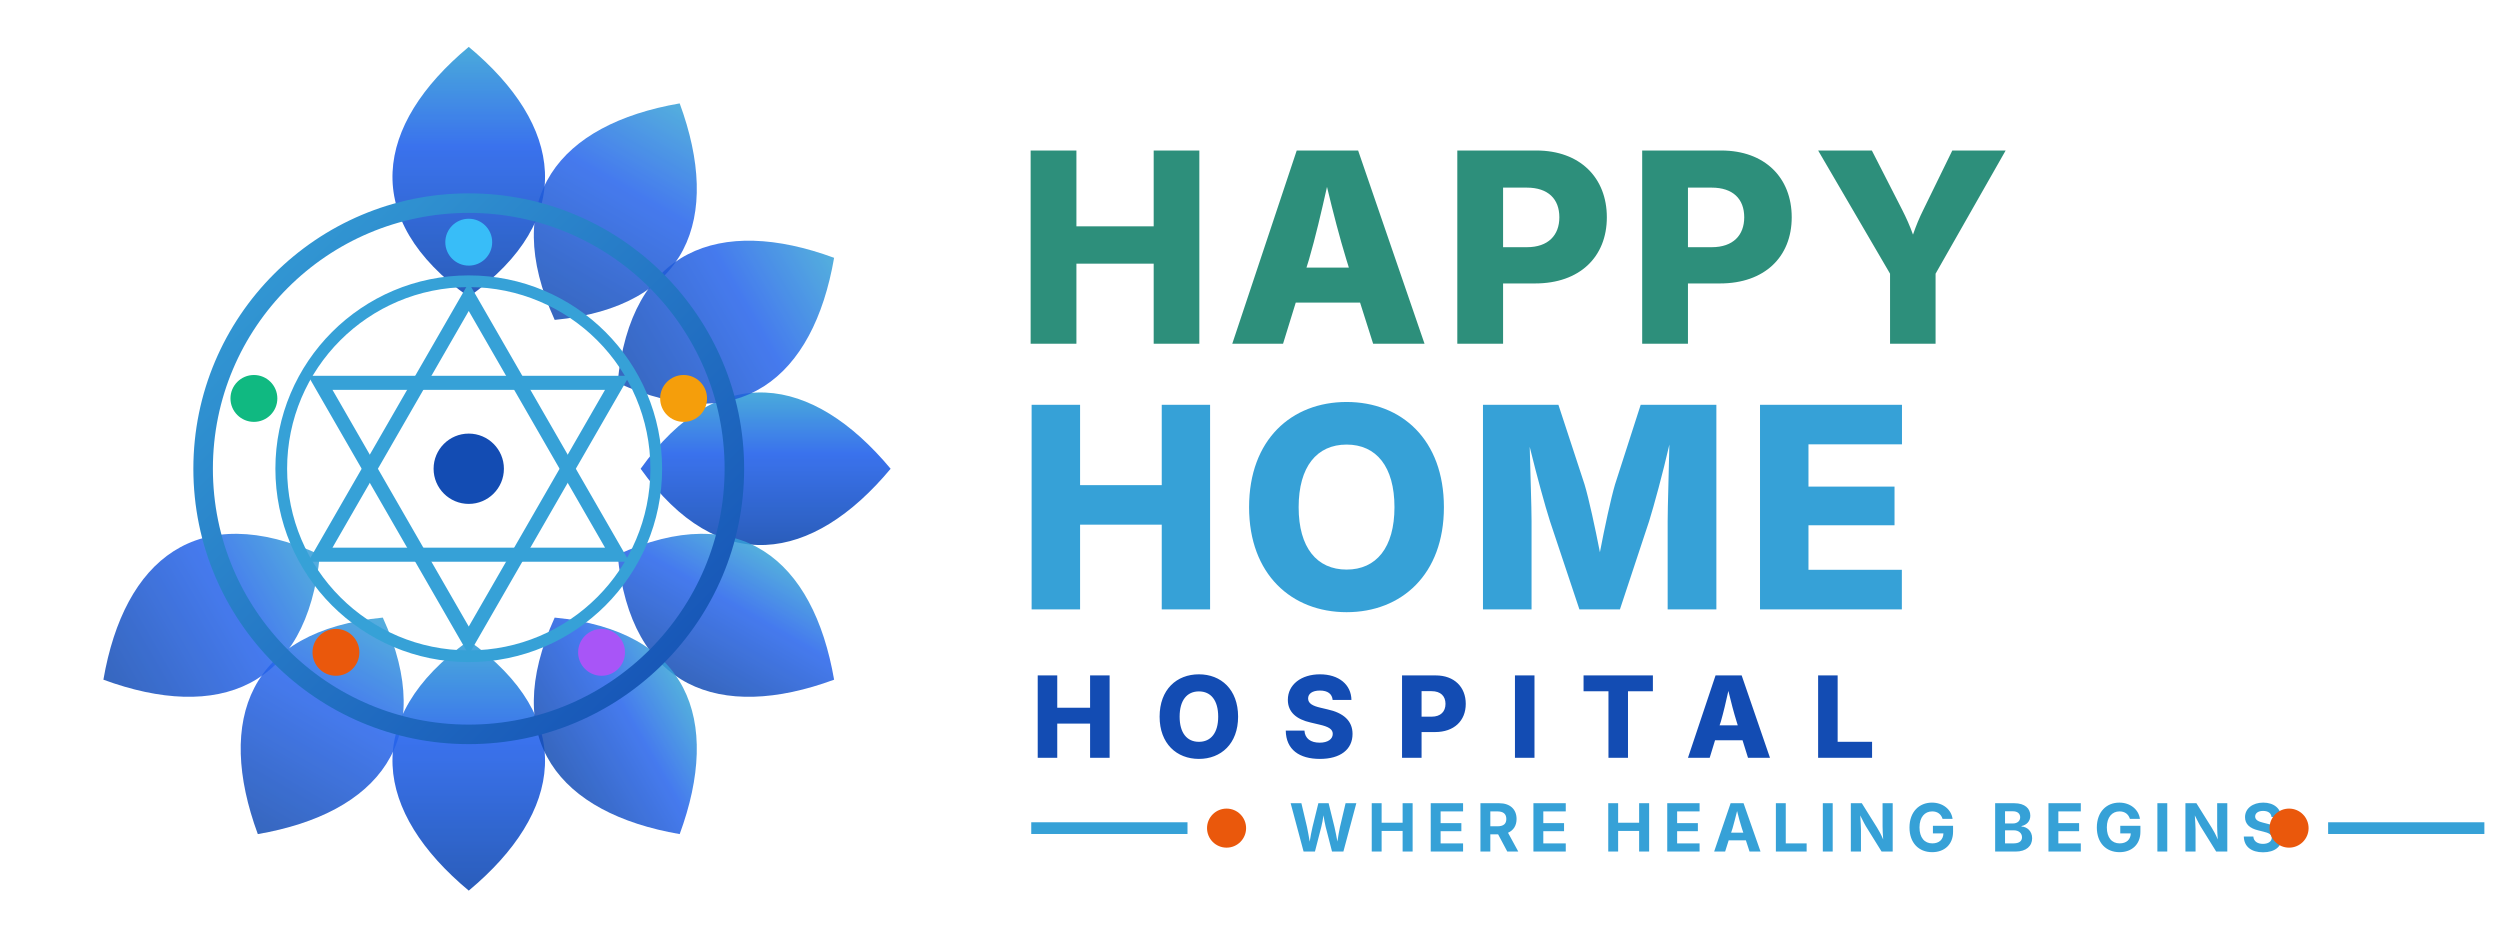
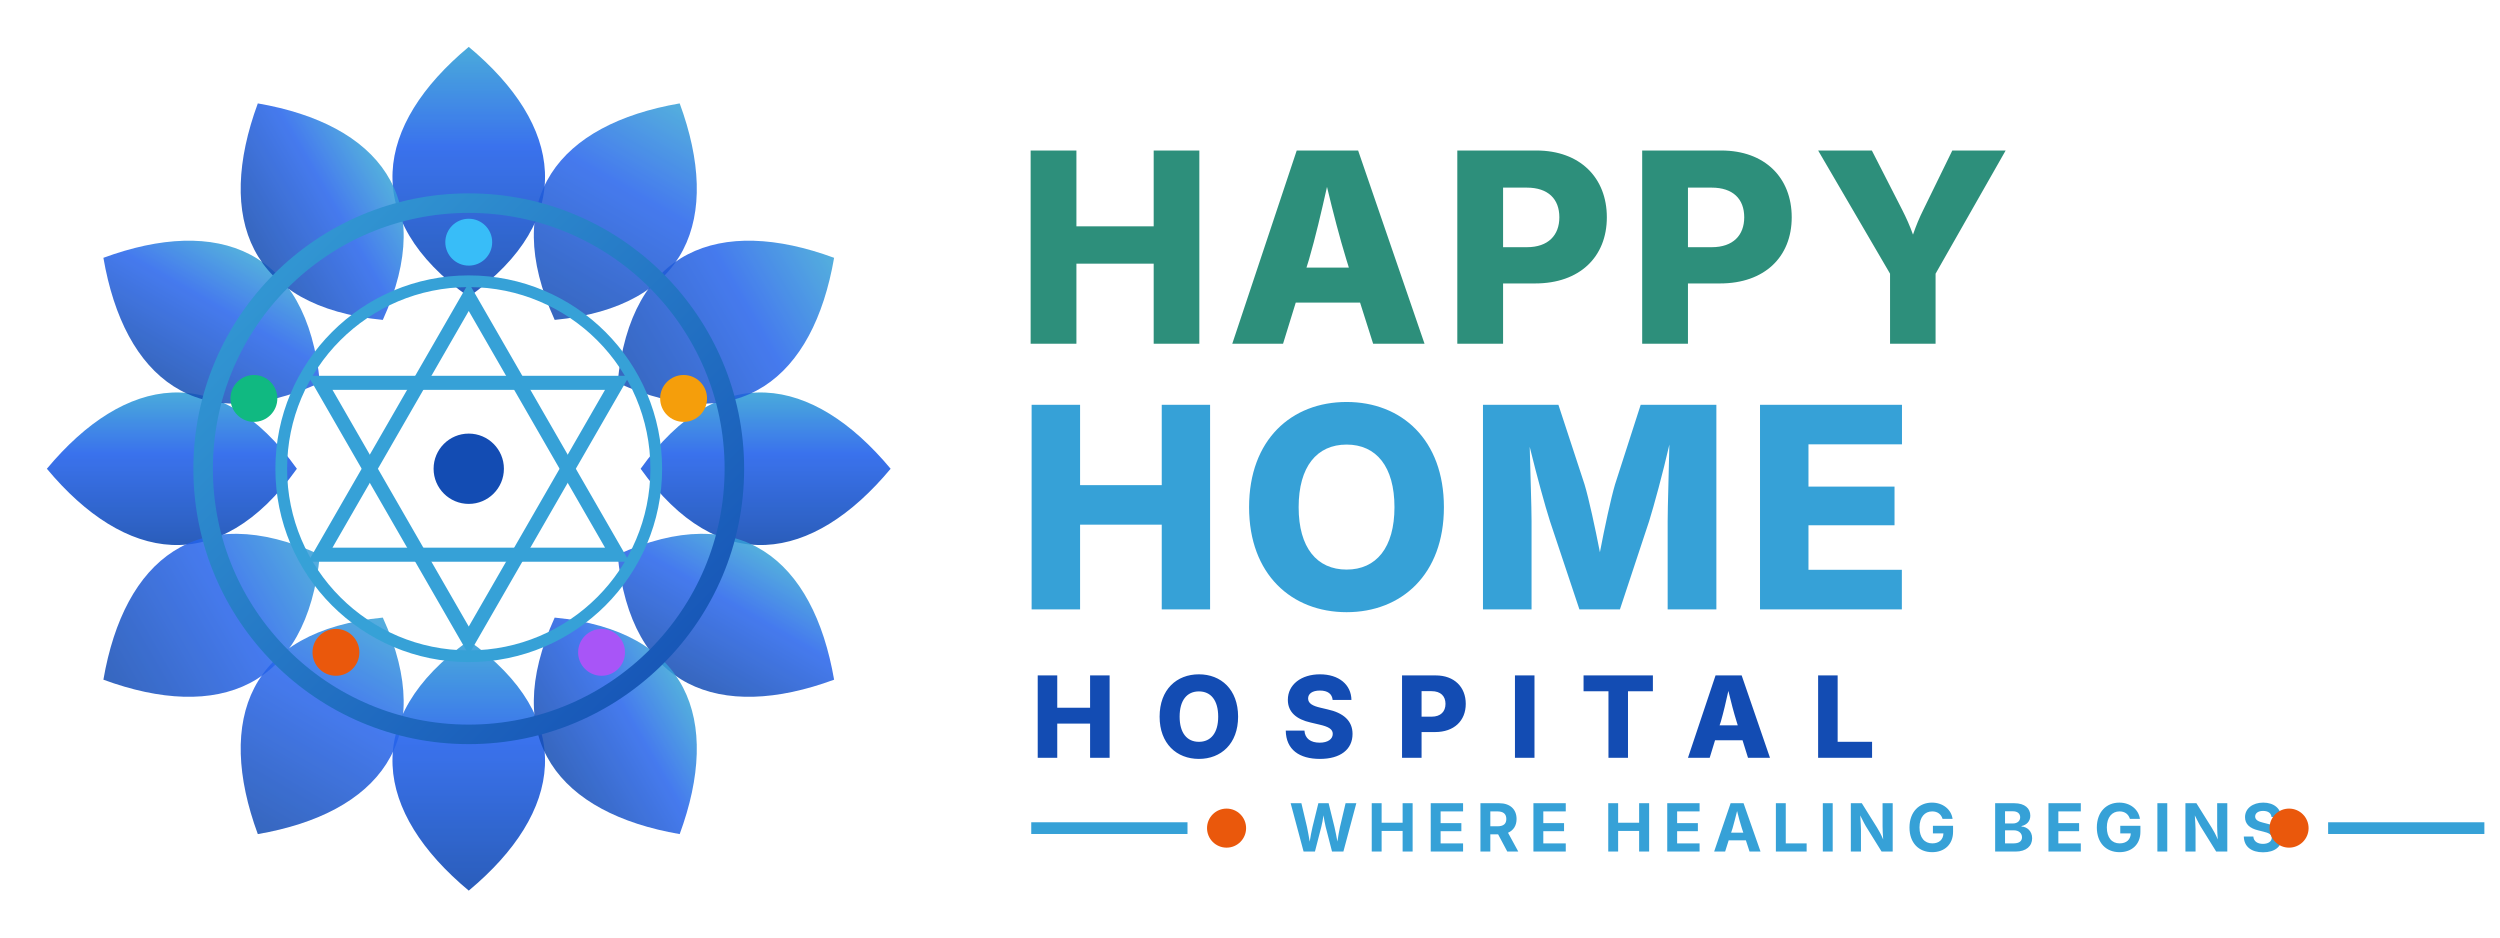
<svg xmlns="http://www.w3.org/2000/svg" viewBox="0 0 320 120" width="320" height="120" fill="none">
  <defs>
    <linearGradient id="hhLotusGrad" x1="0%" y1="100%" x2="0%" y2="0%">
      <stop offset="0%" stop-color="#134cb3" />
      <stop offset="60%" stop-color="#2563eb" />
      <stop offset="100%" stop-color="#36a1d7" />
    </linearGradient>
    <linearGradient id="hhRingGrad" x1="0%" y1="0%" x2="100%" y2="100%">
      <stop offset="0%" stop-color="#36a1d7" />
      <stop offset="100%" stop-color="#134cb3" />
    </linearGradient>
  </defs>
  <g transform="translate(60, 60)">
    <path d="M0 -54 C12 -44 14 -32 0 -22 C-14 -32 -12 -44 0 -54Z" fill="url(#hhLotusGrad)" opacity="0.9" />
    <path d="M0 54 C12 44 14 32 0 22 C-14 32 -12 44 0 54Z" fill="url(#hhLotusGrad)" opacity="0.9" />
    <path d="M54 0 C44 12 32 14 22 0 C32 -14 44 -12 54 0Z" fill="url(#hhLotusGrad)" opacity="0.9" />
-     <path d="-54 0 C-44 12 -32 14 -22 0 C-32 -14 -44 -12 -54 0Z" fill="url(#hhLotusGrad)" opacity="0.9" />
+     <path d="M-54 0 C-44 12 -32 14 -22 0 C-32 -14 -44 -12 -54 0Z" fill="url(#hhLotusGrad)" opacity="0.9" />
    <g transform="rotate(30)">
      <path d="M0 -54 C12 -44 14 -32 0 -22 C-14 -32 -12 -44 0 -54Z" fill="url(#hhLotusGrad)" opacity="0.85" />
      <path d="M0 54 C12 44 14 32 0 22 C-14 32 -12 44 0 54Z" fill="url(#hhLotusGrad)" opacity="0.85" />
      <path d="M54 0 C44 12 32 14 22 0 C32 -14 44 -12 54 0Z" fill="url(#hhLotusGrad)" opacity="0.85" />
-       <path d="-54 0 C-44 12 -32 14 -22 0 C-32 -14 -44 -12 -54 0Z" fill="url(#hhLotusGrad)" opacity="0.85" />
+       <path d="M-54 0 C-44 12 -32 14 -22 0 C-32 -14 -44 -12 -54 0Z" fill="url(#hhLotusGrad)" opacity="0.85" />
    </g>
    <g transform="rotate(60)">
      <path d="M0 -54 C12 -44 14 -32 0 -22 C-14 -32 -12 -44 0 -54Z" fill="url(#hhLotusGrad)" opacity="0.85" />
      <path d="M0 54 C12 44 14 32 0 22 C-14 32 -12 44 0 54Z" fill="url(#hhLotusGrad)" opacity="0.85" />
      <path d="M54 0 C44 12 32 14 22 0 C32 -14 44 -12 54 0Z" fill="url(#hhLotusGrad)" opacity="0.85" />
-       <path d="-54 0 C-44 12 -32 14 -22 0 C-32 -14 -44 -12 -54 0Z" fill="url(#hhLotusGrad)" opacity="0.85" />
+       <path d="M-54 0 C-44 12 -32 14 -22 0 C-32 -14 -44 -12 -54 0Z" fill="url(#hhLotusGrad)" opacity="0.85" />
    </g>
    <circle cx="0" cy="0" r="34" stroke="url(#hhRingGrad)" stroke-width="2.5" fill="none" />
    <circle cx="0" cy="0" r="24" stroke="#36a1d7" stroke-width="1.5" fill="none" />
    <polygon points="0,-22 19,11 -19,11" stroke="#36a1d7" stroke-width="1.8" fill="none" />
    <polygon points="0,22 19,-11 -19,-11" stroke="#36a1d7" stroke-width="1.8" fill="none" />
    <circle cx="0" cy="0" r="4.5" fill="#134cb3" />
    <circle cx="0" cy="-29" r="3" fill="#38bdf8" />
    <circle cx="-27.5" cy="-9" r="3" fill="#10b981" />
    <circle cx="27.5" cy="-9" r="3" fill="#f59e0b" />
    <circle cx="-17" cy="23.5" r="3" fill="#ea580c" />
    <circle cx="17" cy="23.5" r="3" fill="#a855f7" />
  </g>
  <g id="brand-text">
    <text x="130" y="44" font-family="'Plus Jakarta Sans', system-ui, -apple-system, sans-serif" font-weight="800" font-size="34" letter-spacing="1.5" fill="#2d8f7b">HAPPY</text>
    <text x="130" y="78" font-family="'Plus Jakarta Sans', system-ui, -apple-system, sans-serif" font-weight="800" font-size="36" letter-spacing="1.5" fill="#36a1d7">HOME</text>
    <text x="132" y="97" font-family="'Plus Jakarta Sans', system-ui, -apple-system, sans-serif" font-weight="800" font-size="14.5" letter-spacing="5" fill="#134cb3" class="hh-hospital-text">HOSPITAL</text>
    <g transform="translate(130, 108)">
      <line x1="2" y1="-2" x2="22" y2="-2" stroke="#36a1d7" stroke-width="1.5" />
      <circle cx="27" cy="-2" r="2.5" fill="#ea580c" />
      <text x="35" y="1" font-family="'Plus Jakarta Sans', system-ui, -apple-system, sans-serif" font-weight="700" font-size="8.5" letter-spacing="1.2" fill="#36a1d7">WHERE HEALING BEGINS</text>
      <circle cx="163" cy="-2" r="2.5" fill="#ea580c" />
      <line x1="168" y1="-2" x2="188" y2="-2" stroke="#36a1d7" stroke-width="1.5" />
    </g>
  </g>
</svg>
